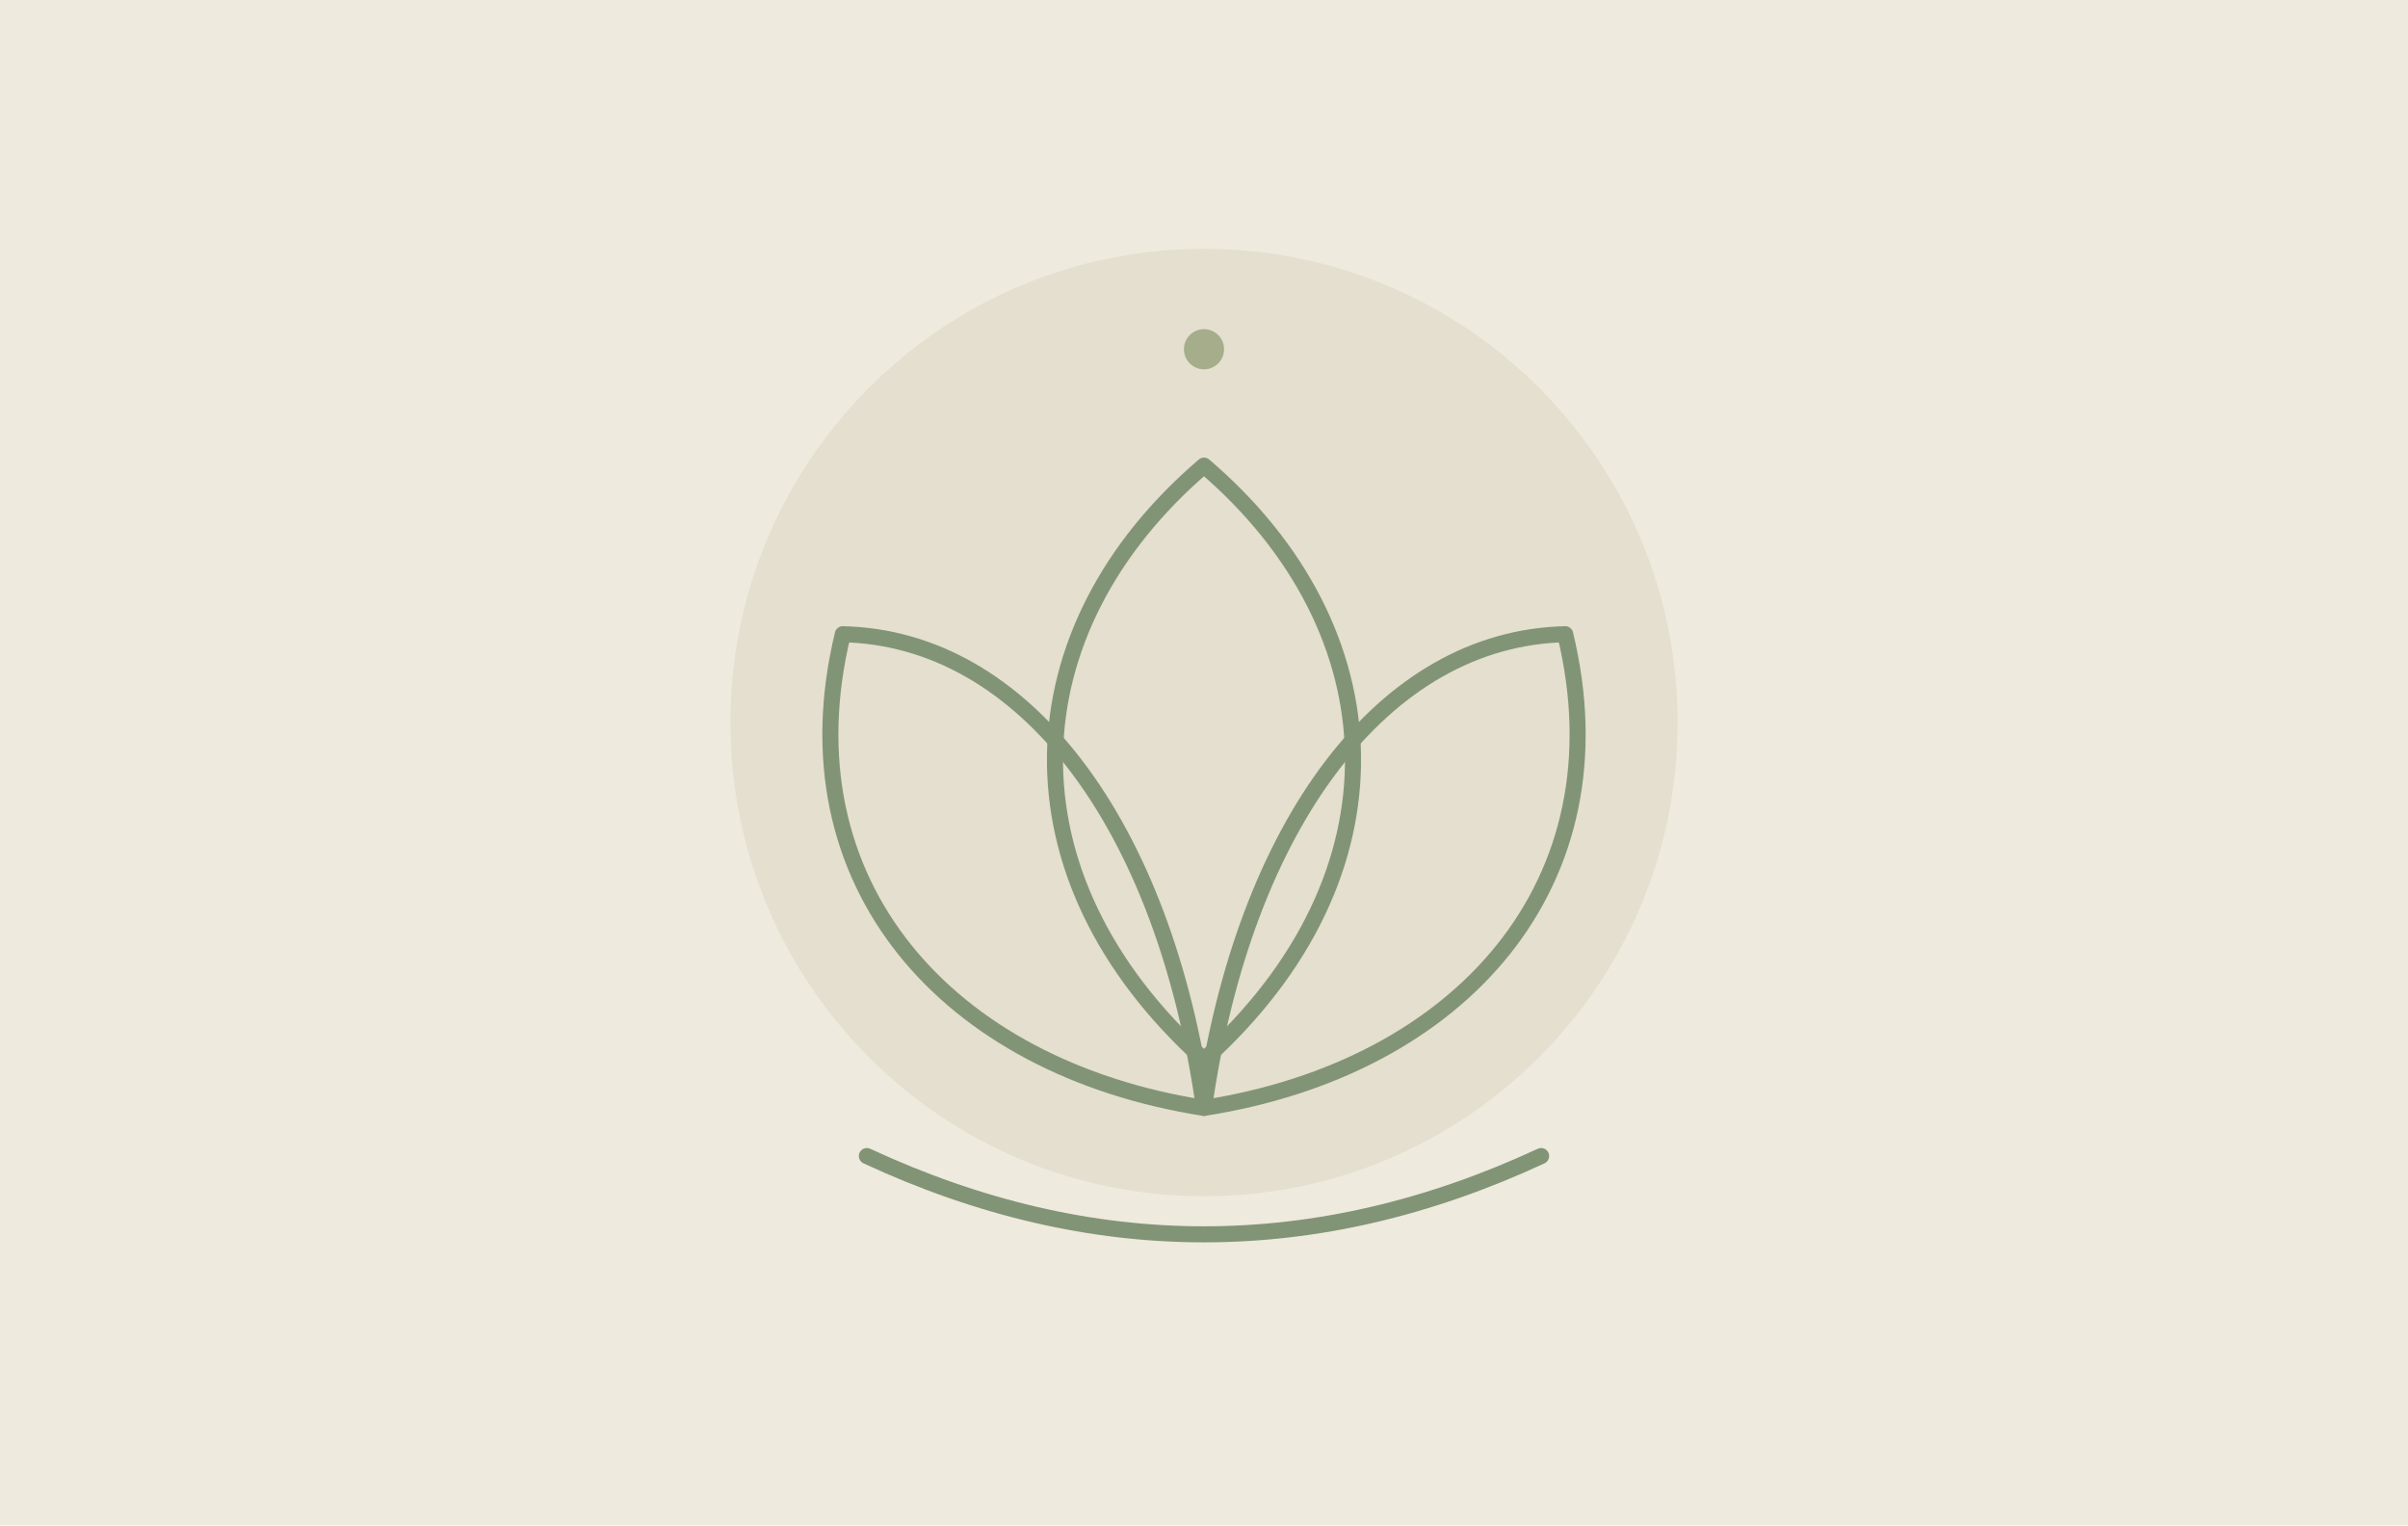
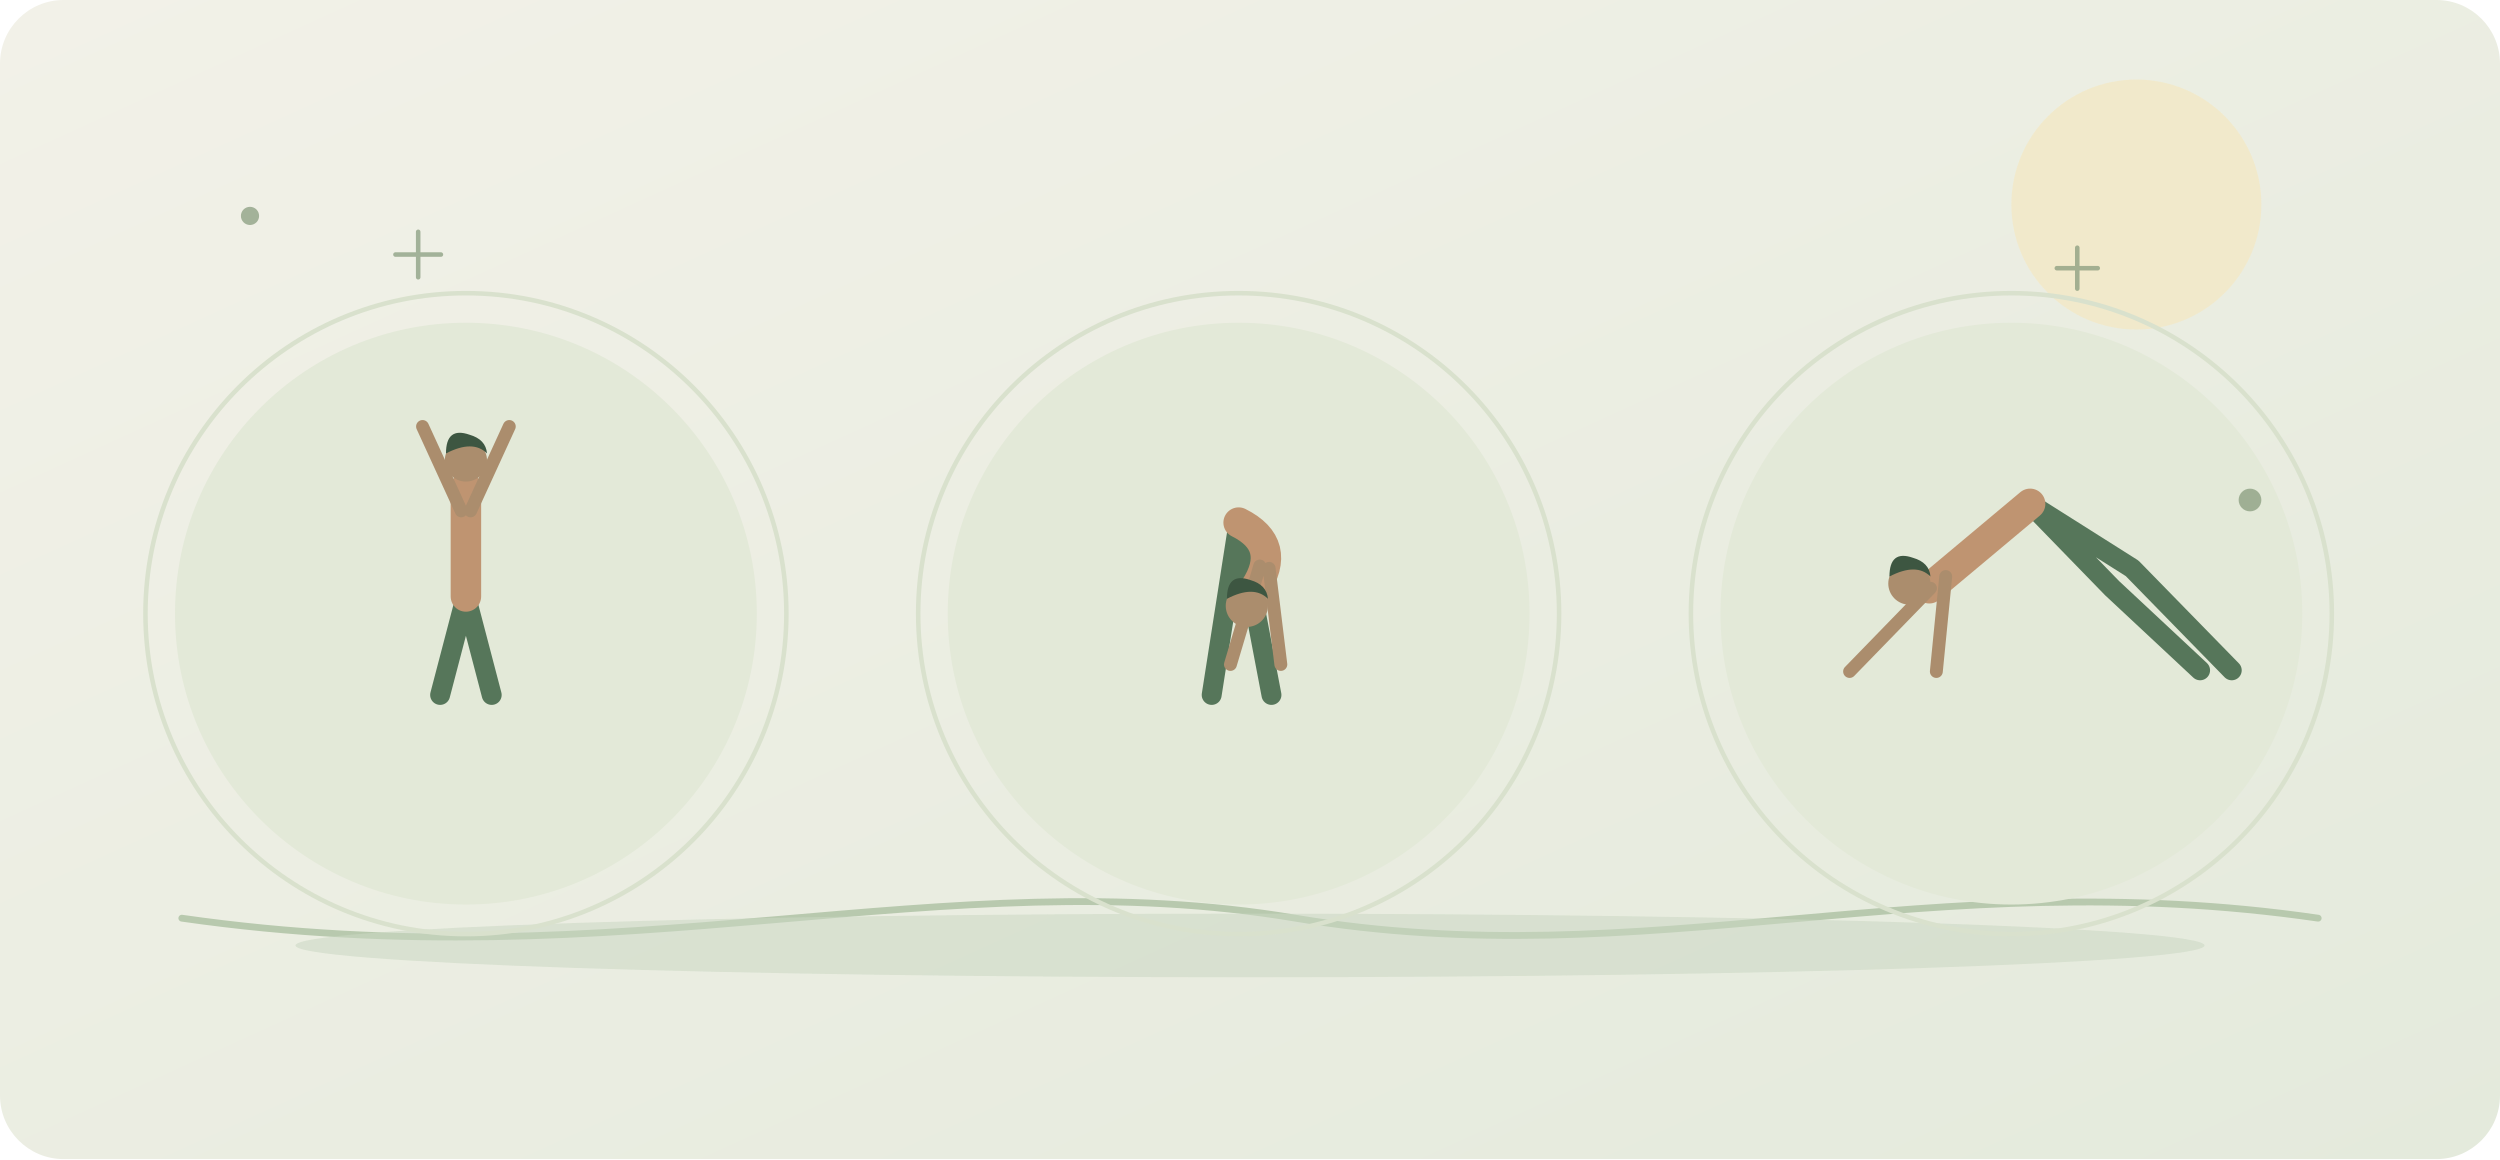
- <svg xmlns="http://www.w3.org/2000/svg" width="600" height="380" viewBox="0 0 600 380">
-   <rect width="600" height="380" fill="#eeeadd" />
-   <circle cx="300" cy="180" r="118" fill="#e4dfce" />
-   <g fill="none" stroke="#829476" stroke-linecap="round" stroke-linejoin="round" stroke-width="4">
-     <path d="M300 276c-64-10-105-56-90-118 45 1 80 47 90 118Z" />
-     <path d="M300 276c64-10 105-56 90-118-45 1-80 47-90 118Z" />
-     <path d="M300 264c-51-46-48-107 0-148 48 41 51 102 0 148Z" />
-     <path d="M216 288q84 39 168 0" />
+ <svg xmlns="http://www.w3.org/2000/svg" width="1100" height="510" viewBox="0 0 1100 510" role="img">
+   <defs>
+     <linearGradient id="cover-bg" x2="1" y2="1">
+       <stop stop-color="#f2f1e8" />
+       <stop offset="1" stop-color="#e4eadc" />
+     </linearGradient>
+   </defs>
+   <rect width="1100" height="510" rx="28" fill="url(#cover-bg)" />
+   <circle cx="940" cy="90" r="55" fill="#f2e9c9" opacity=".9" />
+   <path d="M80 404c195 28 335-26 490 0s278-25 450 0" fill="none" stroke="#b8c9ae" stroke-width="3" stroke-linecap="round" />
+   <ellipse cx="550" cy="416" rx="420" ry="14" fill="#cad7c2" opacity=".55" />
+   <circle cx="205" cy="270" r="128" fill="#e3e9d8" />
+   <circle cx="205" cy="270" r="141" fill="none" stroke="#d9e1cd" stroke-width="2" />
+   <svg x="50" y="150" width="310" height="196" viewBox="0 0 600 380">
+     <g fill="none" stroke-linecap="round" stroke-linejoin="round">
+       <path d="M300 218L278 302M300 218L322 302" stroke="#56765a" stroke-width="17" />
+       <path d="M300 125L300 218" stroke="#bf9471" stroke-width="26" />
+       <path d="M296 145L263 73M304 145L337 73" stroke="#ab8d6d" stroke-width="11" />
+     </g>
+     <circle cx="300" cy="102" r="18" fill="#ab8d6d" />
+     <path d="M283 96q0-23 20-16 14 4 15 16-12-12-35 0" fill="#3d5641" />
+   </svg>
+   <circle cx="545" cy="270" r="128" fill="#e3e9d8" />
+   <circle cx="545" cy="270" r="141" fill="none" stroke="#d9e1cd" stroke-width="2" />
+   <svg x="390" y="150" width="310" height="196" viewBox="0 0 600 380">
+     <g fill="none" stroke-linecap="round" stroke-linejoin="round">
+       <path d="M300 155L277 302M300 155L328 302" stroke="#56765a" stroke-width="17" />
+       <path d="M300 155Q338 174 314 211" stroke="#bf9471" stroke-width="26" />
+       <path d="M318 192L293 276M326 194L336 276" stroke="#ab8d6d" stroke-width="11" />
+     </g>
+     <circle cx="307" cy="226" r="18" fill="#ab8d6d" />
+     <path d="M290 220q0-23 20-16 14 4 15 16-12-12-35 0" fill="#3d5641" />
+   </svg>
+   <circle cx="885" cy="270" r="128" fill="#e3e9d8" />
+   <circle cx="885" cy="270" r="141" fill="none" stroke="#d9e1cd" stroke-width="2" />
+   <svg x="730" y="150" width="310" height="196" viewBox="0 0 600 380">
+     <g fill="none" stroke-linecap="round" stroke-linejoin="round">
+       <path d="M316 139L386 211L461 281M316 139L403 194L488 281" stroke="#56765a" stroke-width="17" />
+       <path d="M230 211L316 139" stroke="#bf9471" stroke-width="26" />
+       <path d="M231 211L162 282M244 201L236 282" stroke="#ab8d6d" stroke-width="11" />
+     </g>
+     <circle cx="213" cy="207" r="18" fill="#ab8d6d" />
+     <path d="M196 201q0-23 20-16 14 4 15 16-12-12-35 0" fill="#3d5641" />
+   </svg>
+   <g fill="#829777" opacity=".7">
+     <circle cx="110" cy="95" r="4" />
+     <circle cx="990" cy="220" r="5" />
+     <path d="M174 112h20m-10-10v20M905 118h18m-9-9v18" stroke="#829777" stroke-width="2" stroke-linecap="round" />
  </g>
-   <circle cx="300" cy="87" r="5" fill="#a5ad8b" />
</svg>
